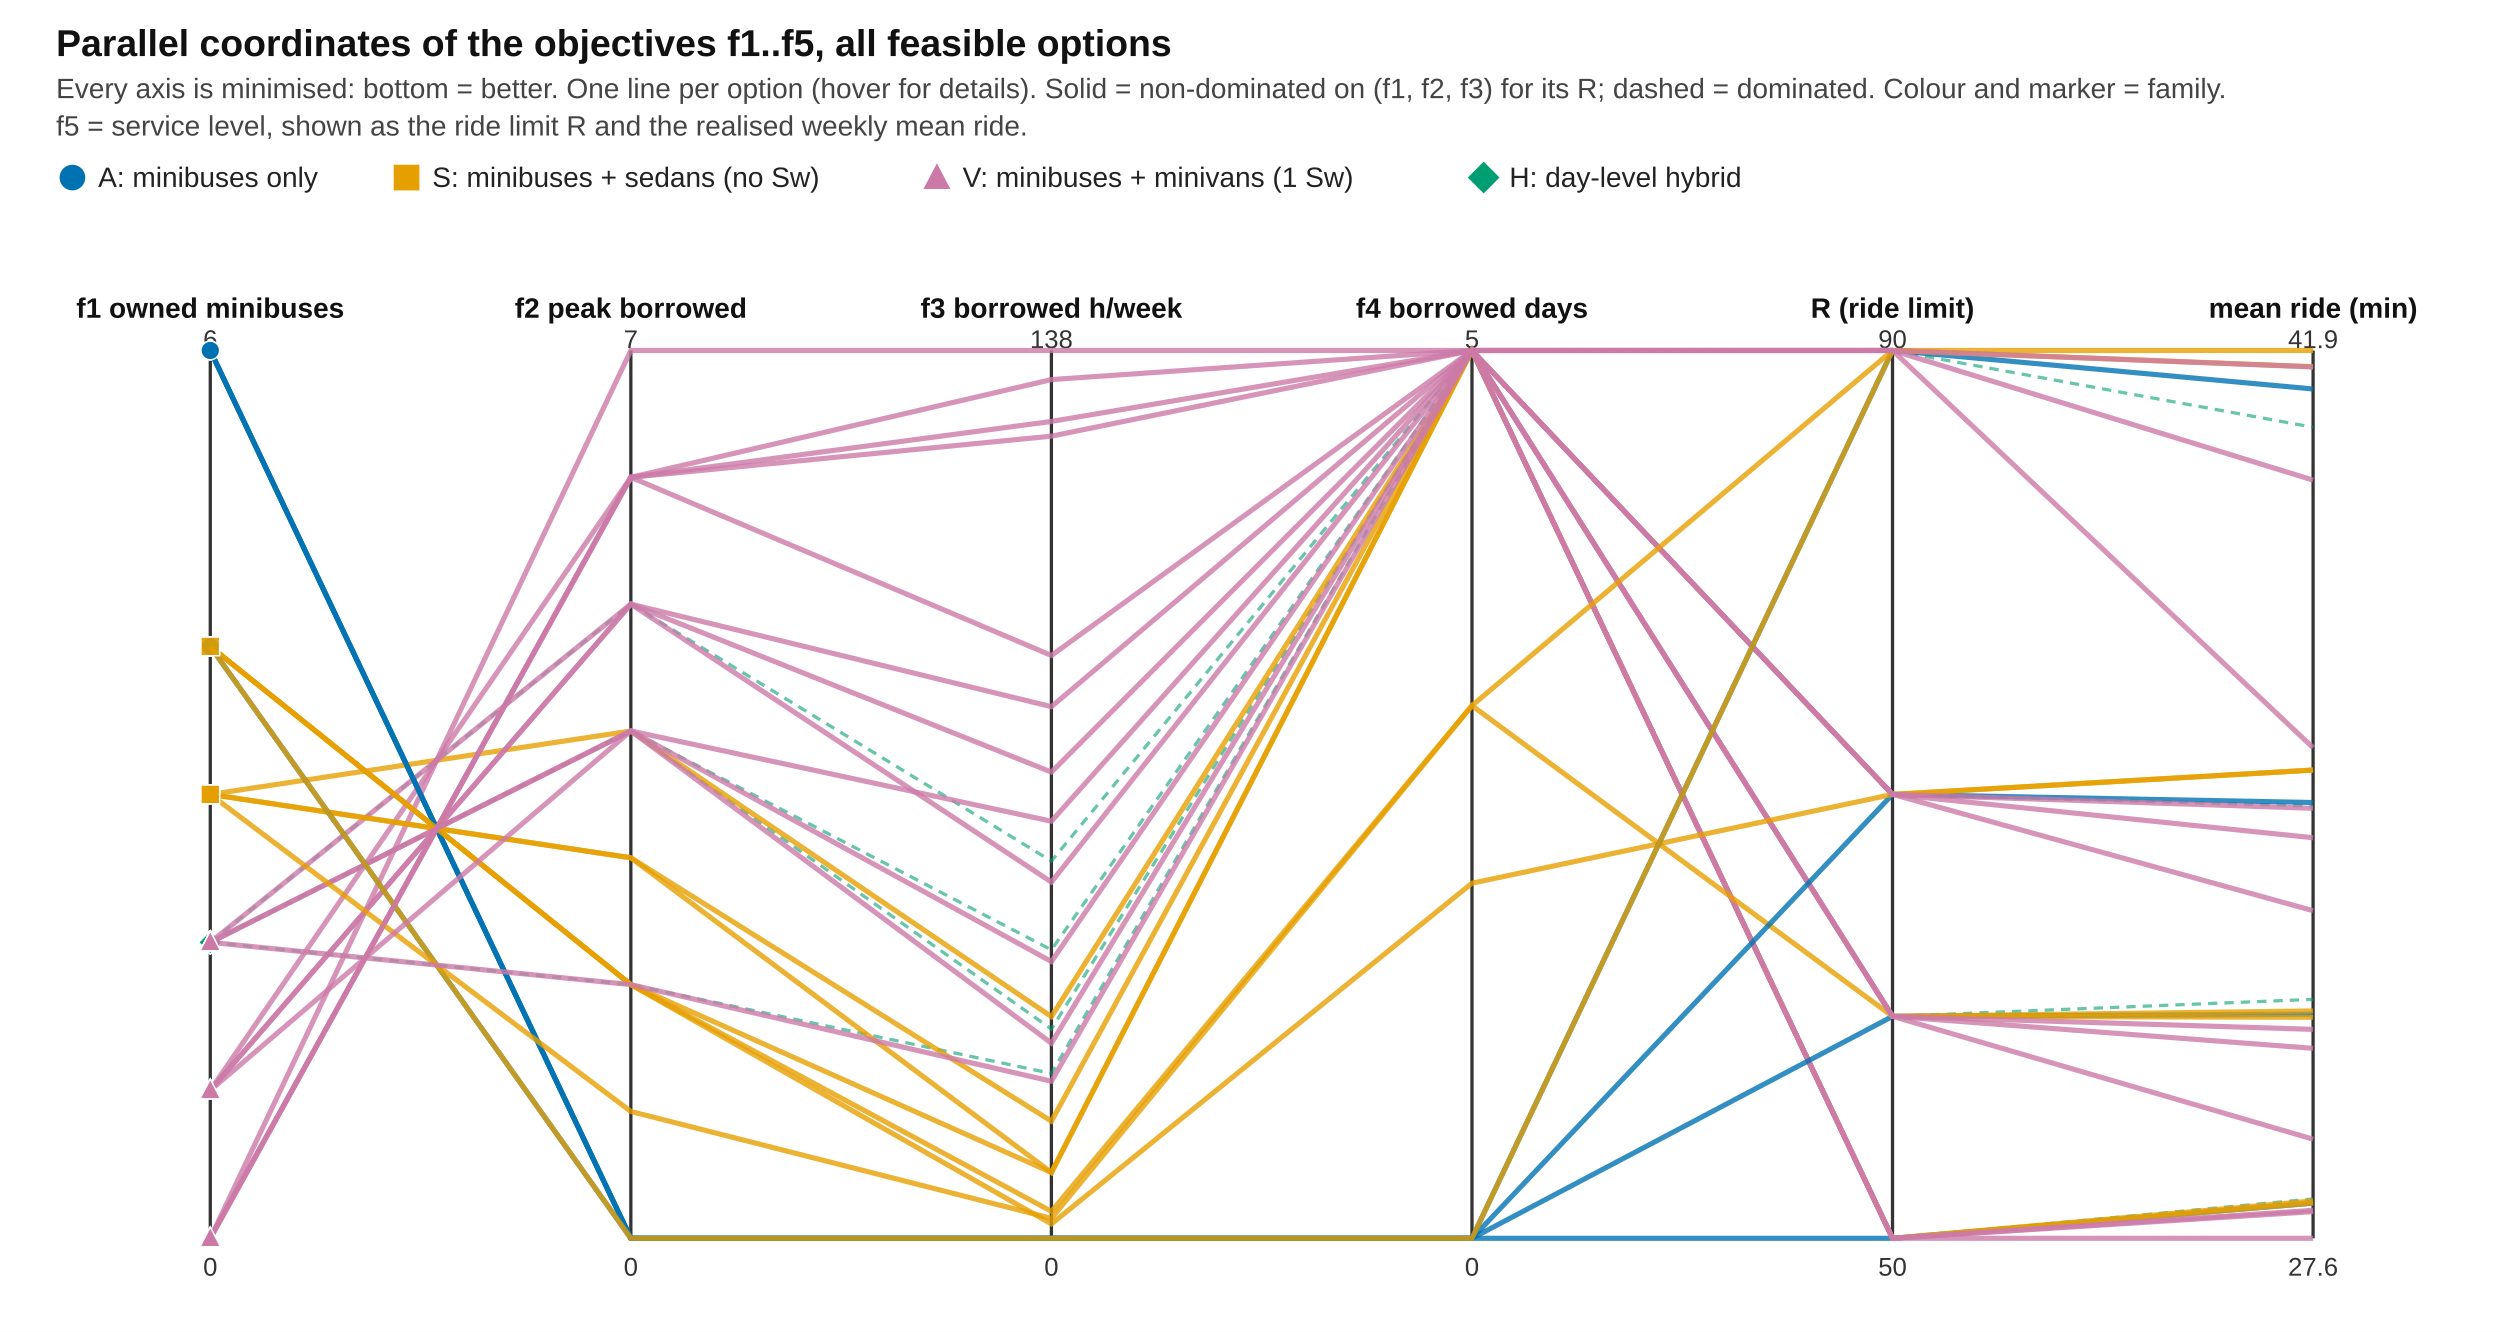
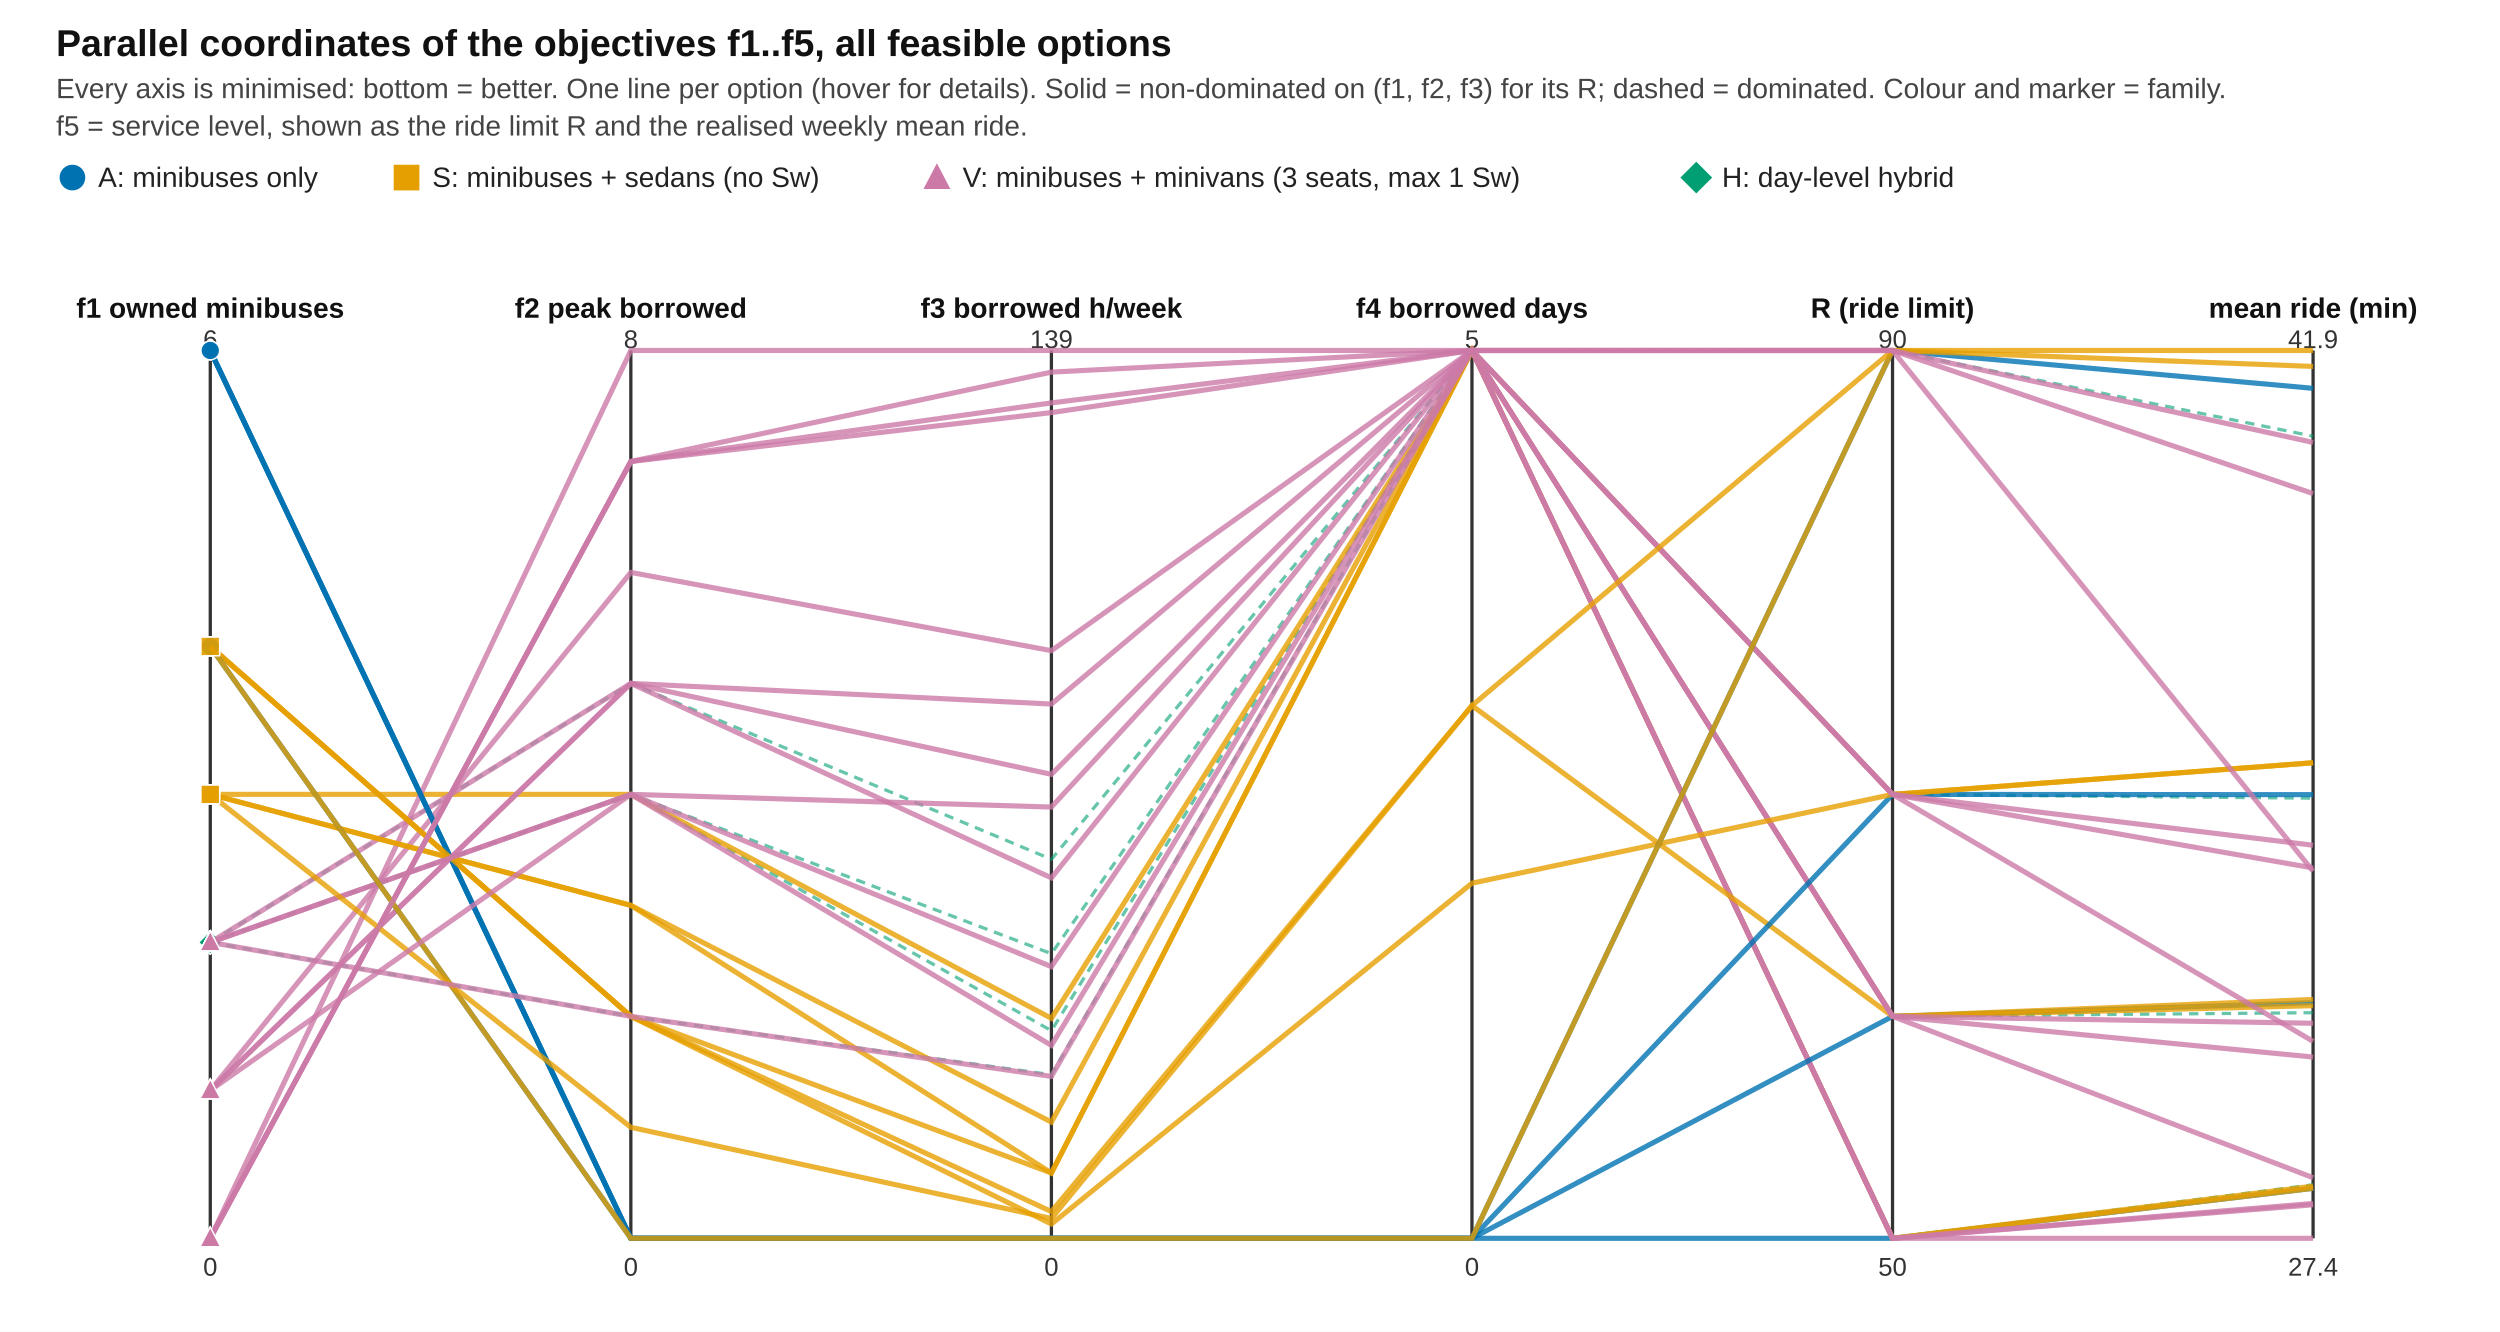
<svg xmlns="http://www.w3.org/2000/svg" viewBox="0 0 1070 570" width="1070" height="570" font-family="Arial, Helvetica, sans-serif">
  <rect width="100%" height="100%" fill="#ffffff" />
  <text x="24" y="24" font-size="16" font-weight="bold" fill="#111">Parallel coordinates of the objectives f1..f5, all feasible options</text>
  <text x="24" y="42" font-size="12" fill="#444">Every axis is minimised: bottom = better. One line per option (hover for details). Solid = non-dominated on (f1, f2, f3) for its R; dashed = dominated. Colour and marker = family.</text>
  <text x="24" y="58" font-size="12" fill="#444">f5 = service level, shown as the ride limit R and the realised weekly mean ride.</text>
  <circle cx="31" cy="76" r="6" fill="#0072B2" fill-opacity="1" stroke="#fff" stroke-width="1" />
  <text x="42" y="80" font-size="12" fill="#222">A: minibuses only</text>
  <rect x="168" y="70" width="12" height="12" fill="#E69F00" fill-opacity="1" stroke="#fff" stroke-width="1" />
  <text x="185" y="80" font-size="12" fill="#222">S: minibuses + sedans (no Sw)</text>
  <polygon points="401,68.8 394.4,81.4 407.6,81.4" fill="#CC79A7" fill-opacity="1" stroke="#fff" stroke-width="1" />
-   <text x="412" y="80" font-size="12" fill="#222">V: minibuses + minivans (1 Sw)</text>
-   <polygon points="635,68.5 642.5,76 635,83.5 627.5,76" fill="#009E73" fill-opacity="1" stroke="#fff" stroke-width="1" />
-   <text x="646" y="80" font-size="12" fill="#222">H: day-level hybrid</text>
+   <text x="412" y="80" font-size="12" fill="#222">V: minibuses + minivans (3 seats, max 1 Sw)</text>
+   <polygon points="726,68.5 733.5,76 726,83.5 718.5,76" fill="#009E73" fill-opacity="1" stroke="#fff" stroke-width="1" />
+   <text x="737" y="80" font-size="12" fill="#222">H: day-level hybrid</text>
  <line x1="90" y1="150" x2="90" y2="530" stroke="#333" stroke-width="1.4" />
  <text x="90" y="136" font-size="12" text-anchor="middle" font-weight="bold" fill="#111">f1 owned minibuses</text>
  <text x="90" y="546" font-size="11" text-anchor="middle" fill="#333">0</text>
  <text x="90" y="149" font-size="11" text-anchor="middle" fill="#333">6</text>
  <line x1="270" y1="150" x2="270" y2="530" stroke="#333" stroke-width="1.4" />
  <text x="270" y="136" font-size="12" text-anchor="middle" font-weight="bold" fill="#111">f2 peak borrowed</text>
  <text x="270" y="546" font-size="11" text-anchor="middle" fill="#333">0</text>
-   <text x="270" y="149" font-size="11" text-anchor="middle" fill="#333">7</text>
+   <text x="270" y="149" font-size="11" text-anchor="middle" fill="#333">8</text>
  <line x1="450" y1="150" x2="450" y2="530" stroke="#333" stroke-width="1.4" />
  <text x="450" y="136" font-size="12" text-anchor="middle" font-weight="bold" fill="#111">f3 borrowed h/week</text>
  <text x="450" y="546" font-size="11" text-anchor="middle" fill="#333">0</text>
-   <text x="450" y="149" font-size="11" text-anchor="middle" fill="#333">138</text>
+   <text x="450" y="149" font-size="11" text-anchor="middle" fill="#333">139</text>
  <line x1="630" y1="150" x2="630" y2="530" stroke="#333" stroke-width="1.4" />
  <text x="630" y="136" font-size="12" text-anchor="middle" font-weight="bold" fill="#111">f4 borrowed days</text>
  <text x="630" y="546" font-size="11" text-anchor="middle" fill="#333">0</text>
  <text x="630" y="149" font-size="11" text-anchor="middle" fill="#333">5</text>
  <line x1="810" y1="150" x2="810" y2="530" stroke="#333" stroke-width="1.4" />
  <text x="810" y="136" font-size="12" text-anchor="middle" font-weight="bold" fill="#111">R (ride limit)</text>
  <text x="810" y="546" font-size="11" text-anchor="middle" fill="#333">50</text>
  <text x="810" y="149" font-size="11" text-anchor="middle" fill="#333">90</text>
  <line x1="990" y1="150" x2="990" y2="530" stroke="#333" stroke-width="1.4" />
  <text x="990" y="136" font-size="12" text-anchor="middle" font-weight="bold" fill="#111">mean ride (min)</text>
-   <text x="990" y="546" font-size="11" text-anchor="middle" fill="#333">27.6</text>
+   <text x="990" y="546" font-size="11" text-anchor="middle" fill="#333">27.4</text>
  <text x="990" y="149" font-size="11" text-anchor="middle" fill="#333">41.9</text>
-   <polyline points="90,403.333 270,258.571 450,368.534 630,150 810,530 990,513.15" fill="none" stroke="#009E73" stroke-width="1.4" stroke-opacity="0.6" stroke-dasharray="4 3" />
+   <polyline points="90,403.333 270,292.5 450,367.768 630,150 810,530 990,507.075" fill="none" stroke="#009E73" stroke-width="1.4" stroke-opacity="0.6" stroke-dasharray="4 3" />
  <polygon points="90,398.333 95,403.333 90,408.333 85,403.333" fill="#009E73" fill-opacity="0.9" stroke="#fff" stroke-width="0.6" />
-   <polyline points="90,403.333 270,312.857 450,406.534 630,150 810,435 990,427.724" fill="none" stroke="#009E73" stroke-width="1.4" stroke-opacity="0.6" stroke-dasharray="4 3" />
+   <polyline points="90,403.333 270,340 450,408.167 630,150 810,435 990,433.437" fill="none" stroke="#009E73" stroke-width="1.4" stroke-opacity="0.6" stroke-dasharray="4 3" />
  <polygon points="90,398.333 95,403.333 90,408.333 85,403.333" fill="#009E73" fill-opacity="0.9" stroke="#fff" stroke-width="0.6" />
-   <polyline points="90,403.333 270,312.857 450,440.445 630,150 810,340 990,345.008" fill="none" stroke="#009E73" stroke-width="1.4" stroke-opacity="0.6" stroke-dasharray="4 3" />
+   <polyline points="90,403.333 270,340 450,441.133 630,150 810,340 990,341.621" fill="none" stroke="#009E73" stroke-width="1.4" stroke-opacity="0.6" stroke-dasharray="4 3" />
  <polygon points="90,398.333 95,403.333 90,408.333 85,403.333" fill="#009E73" fill-opacity="0.9" stroke="#fff" stroke-width="0.6" />
-   <polyline points="90,403.333 270,421.429 450,459.422 630,150 810,150 990,182.874" fill="none" stroke="#009E73" stroke-width="1.4" stroke-opacity="0.6" stroke-dasharray="4 3" />
+   <polyline points="90,403.333 270,435 450,459.964 630,150 810,150 990,186.703" fill="none" stroke="#009E73" stroke-width="1.4" stroke-opacity="0.6" stroke-dasharray="4 3" />
  <polygon points="90,398.333 95,403.333 90,408.333 85,403.333" fill="#009E73" fill-opacity="0.9" stroke="#fff" stroke-width="0.6" />
-   <polyline points="90,150 270,530 450,530 630,530 810,530 990,514.918" fill="none" stroke="#0072B2" stroke-width="2.2" stroke-opacity="0.8" stroke-dasharray="none" />
+   <polyline points="90,150 270,530 450,530 630,530 810,530 990,508.58" fill="none" stroke="#0072B2" stroke-width="2.2" stroke-opacity="0.8" stroke-dasharray="none" />
  <circle cx="90" cy="150" r="4" fill="#0072B2" fill-opacity="0.9" stroke="#fff" stroke-width="0.6" />
-   <polyline points="90,340 270,312.857 450,435.115 630,150 810,530 990,513.975" fill="none" stroke="#E69F00" stroke-width="2.2" stroke-opacity="0.8" stroke-dasharray="none" />
+   <polyline points="90,340 270,340 450,435.844 630,150 810,530 990,507.654" fill="none" stroke="#E69F00" stroke-width="2.2" stroke-opacity="0.8" stroke-dasharray="none" />
  <rect x="86" y="336" width="8" height="8" fill="#E69F00" fill-opacity="0.9" stroke="#fff" stroke-width="0.6" />
-   <polyline points="90,276.667 270,421.429 450,501.833 630,150 810,530 990,514.918" fill="none" stroke="#E69F00" stroke-width="2.2" stroke-opacity="0.8" stroke-dasharray="none" />
+   <polyline points="90,276.667 270,435 450,502.049 630,150 810,530 990,508.58" fill="none" stroke="#E69F00" stroke-width="2.2" stroke-opacity="0.8" stroke-dasharray="none" />
  <rect x="86" y="272.667" width="8" height="8" fill="#E69F00" fill-opacity="0.9" stroke="#fff" stroke-width="0.6" />
  <polyline points="90,530 270,150 450,150 630,150 810,530 990,530" fill="none" stroke="#CC79A7" stroke-width="2.2" stroke-opacity="0.8" stroke-dasharray="none" />
  <polygon points="90,525.2 85.6,533.6 94.4,533.6" fill="#CC79A7" fill-opacity="0.9" stroke="#fff" stroke-width="0.6" />
-   <polyline points="90,466.667 270,204.286 450,280.542 630,150 810,530 990,518.571" fill="none" stroke="#CC79A7" stroke-width="2.2" stroke-opacity="0.8" stroke-dasharray="none" />
+   <polyline points="90,466.667 270,245 450,278.491 630,150 810,530 990,515.064" fill="none" stroke="#CC79A7" stroke-width="2.2" stroke-opacity="0.8" stroke-dasharray="none" />
  <polygon points="90,461.867 85.6,470.267 94.4,470.267" fill="#CC79A7" fill-opacity="0.9" stroke="#fff" stroke-width="0.6" />
-   <polyline points="90,403.333 270,258.571 450,377.541 630,150 810,530 990,517.981" fill="none" stroke="#CC79A7" stroke-width="2.2" stroke-opacity="0.8" stroke-dasharray="none" />
+   <polyline points="90,403.333 270,292.5 450,375.748 630,150 810,530 990,515.643" fill="none" stroke="#CC79A7" stroke-width="2.2" stroke-opacity="0.8" stroke-dasharray="none" />
  <polygon points="90,398.533 85.6,406.933 94.4,406.933" fill="#CC79A7" fill-opacity="0.9" stroke="#fff" stroke-width="0.6" />
-   <polyline points="90,150 270,530 450,530 630,530 810,435 990,434.087" fill="none" stroke="#0072B2" stroke-width="2.2" stroke-opacity="0.8" stroke-dasharray="none" />
+   <polyline points="90,150 270,530 450,530 630,530 810,435 990,429.153" fill="none" stroke="#0072B2" stroke-width="2.2" stroke-opacity="0.8" stroke-dasharray="none" />
  <circle cx="90" cy="150" r="4" fill="#0072B2" fill-opacity="0.9" stroke="#fff" stroke-width="0.6" />
-   <polyline points="90,340 270,367.143 450,479.869 630,150 810,435 990,435.383" fill="none" stroke="#E69F00" stroke-width="2.2" stroke-opacity="0.8" stroke-dasharray="none" />
+   <polyline points="90,340 270,387.5 450,480.254 630,150 810,435 990,430.427" fill="none" stroke="#E69F00" stroke-width="2.2" stroke-opacity="0.8" stroke-dasharray="none" />
  <rect x="86" y="336" width="8" height="8" fill="#E69F00" fill-opacity="0.9" stroke="#fff" stroke-width="0.6" />
-   <polyline points="90,276.667 270,421.429 450,518.467 630,302 810,435 990,432.673" fill="none" stroke="#E69F00" stroke-width="2.2" stroke-opacity="0.8" stroke-dasharray="none" />
+   <polyline points="90,276.667 270,435 450,518.555 630,302 810,435 990,427.764" fill="none" stroke="#E69F00" stroke-width="2.2" stroke-opacity="0.8" stroke-dasharray="none" />
  <rect x="86" y="272.667" width="8" height="8" fill="#E69F00" fill-opacity="0.9" stroke="#fff" stroke-width="0.6" />
-   <polyline points="90,530 270,204.286 450,162.452 630,150 810,435 990,487.581" fill="none" stroke="#CC79A7" stroke-width="2.2" stroke-opacity="0.8" stroke-dasharray="none" />
+   <polyline points="90,530 270,197.5 450,159.256 630,150 810,435 990,504.065" fill="none" stroke="#CC79A7" stroke-width="2.2" stroke-opacity="0.8" stroke-dasharray="none" />
  <polygon points="90,525.2 85.6,533.6 94.4,533.6" fill="#CC79A7" fill-opacity="0.9" stroke="#fff" stroke-width="0.6" />
-   <polyline points="90,466.667 270,258.571 450,302.459 630,150 810,435 990,448.698" fill="none" stroke="#CC79A7" stroke-width="2.2" stroke-opacity="0.8" stroke-dasharray="none" />
+   <polyline points="90,466.667 270,292.5 450,301.334 630,150 810,435 990,452.425" fill="none" stroke="#CC79A7" stroke-width="2.2" stroke-opacity="0.8" stroke-dasharray="none" />
  <polygon points="90,461.867 85.6,470.267 94.4,470.267" fill="#CC79A7" fill-opacity="0.9" stroke="#fff" stroke-width="0.6" />
-   <polyline points="90,403.333 270,312.857 450,411.543 630,150 810,435 990,440.567" fill="none" stroke="#CC79A7" stroke-width="2.2" stroke-opacity="0.8" stroke-dasharray="none" />
+   <polyline points="90,403.333 270,340 450,413.729 630,150 810,435 990,437.952" fill="none" stroke="#CC79A7" stroke-width="2.2" stroke-opacity="0.8" stroke-dasharray="none" />
  <polygon points="90,398.533 85.6,406.933 94.4,406.933" fill="#CC79A7" fill-opacity="0.9" stroke="#fff" stroke-width="0.6" />
-   <polyline points="90,150 270,530 450,530 630,530 810,340 990,343.476" fill="none" stroke="#0072B2" stroke-width="2.2" stroke-opacity="0.8" stroke-dasharray="none" />
+   <polyline points="90,150 270,530 450,530 630,530 810,340 990,340.116" fill="none" stroke="#0072B2" stroke-width="2.2" stroke-opacity="0.8" stroke-dasharray="none" />
  <circle cx="90" cy="150" r="4" fill="#0072B2" fill-opacity="0.9" stroke="#fff" stroke-width="0.6" />
-   <polyline points="90,340 270,367.143 450,501.833 630,150 810,340 990,329.572" fill="none" stroke="#E69F00" stroke-width="2.2" stroke-opacity="0.8" stroke-dasharray="none" />
+   <polyline points="90,340 270,387.5 450,502.049 630,150 810,340 990,326.453" fill="none" stroke="#E69F00" stroke-width="2.2" stroke-opacity="0.8" stroke-dasharray="none" />
  <rect x="86" y="336" width="8" height="8" fill="#E69F00" fill-opacity="0.9" stroke="#fff" stroke-width="0.6" />
-   <polyline points="90,276.667 270,421.429 450,523.843 630,378 810,340 990,329.572" fill="none" stroke="#E69F00" stroke-width="2.2" stroke-opacity="0.8" stroke-dasharray="none" />
+   <polyline points="90,276.667 270,435 450,523.89 630,378 810,340 990,326.453" fill="none" stroke="#E69F00" stroke-width="2.2" stroke-opacity="0.8" stroke-dasharray="none" />
  <rect x="86" y="272.667" width="8" height="8" fill="#E69F00" fill-opacity="0.9" stroke="#fff" stroke-width="0.6" />
-   <polyline points="90,530 270,204.286 450,180.372 630,150 810,340 990,389.783" fill="none" stroke="#CC79A7" stroke-width="2.2" stroke-opacity="0.8" stroke-dasharray="none" />
+   <polyline points="90,530 270,197.5 450,172.433 630,150 810,340 990,445.71" fill="none" stroke="#CC79A7" stroke-width="2.2" stroke-opacity="0.8" stroke-dasharray="none" />
  <polygon points="90,525.2 85.6,533.6 94.4,533.6" fill="#CC79A7" fill-opacity="0.9" stroke="#fff" stroke-width="0.6" />
-   <polyline points="90,466.667 270,258.571 450,330.443 630,150 810,340 990,358.558" fill="none" stroke="#CC79A7" stroke-width="2.2" stroke-opacity="0.8" stroke-dasharray="none" />
+   <polyline points="90,466.667 270,292.5 450,331.428 630,150 810,340 990,371.493" fill="none" stroke="#CC79A7" stroke-width="2.2" stroke-opacity="0.8" stroke-dasharray="none" />
  <polygon points="90,461.867 85.6,470.267 94.4,470.267" fill="#CC79A7" fill-opacity="0.9" stroke="#fff" stroke-width="0.6" />
-   <polyline points="90,403.333 270,312.857 450,446.464 630,150 810,340 990,345.95" fill="none" stroke="#CC79A7" stroke-width="2.2" stroke-opacity="0.8" stroke-dasharray="none" />
+   <polyline points="90,403.333 270,340 450,447.425 630,150 810,340 990,361.767" fill="none" stroke="#CC79A7" stroke-width="2.2" stroke-opacity="0.8" stroke-dasharray="none" />
  <polygon points="90,398.533 85.6,406.933 94.4,406.933" fill="#CC79A7" fill-opacity="0.9" stroke="#fff" stroke-width="0.6" />
-   <polyline points="90,276.667 270,530 450,530 630,530 810,150 990,166.496" fill="none" stroke="#0072B2" stroke-width="2.2" stroke-opacity="0.8" stroke-dasharray="none" />
+   <polyline points="90,276.667 270,530 450,530 630,530 810,150 990,166.21" fill="none" stroke="#0072B2" stroke-width="2.2" stroke-opacity="0.8" stroke-dasharray="none" />
  <circle cx="90" cy="276.667" r="4" fill="#0072B2" fill-opacity="0.9" stroke="#fff" stroke-width="0.6" />
-   <polyline points="90,340 270,475.714 450,521.453 630,302 810,150 990,150" fill="none" stroke="#E69F00" stroke-width="2.2" stroke-opacity="0.8" stroke-dasharray="none" />
+   <polyline points="90,340 270,482.5 450,521.519 630,302 810,150 990,150" fill="none" stroke="#E69F00" stroke-width="2.2" stroke-opacity="0.8" stroke-dasharray="none" />
  <rect x="86" y="336" width="8" height="8" fill="#E69F00" fill-opacity="0.9" stroke="#fff" stroke-width="0.6" />
-   <polyline points="90,276.667 270,530 450,530 630,530 810,150 990,156.952" fill="none" stroke="#E69F00" stroke-width="2.2" stroke-opacity="0.8" stroke-dasharray="none" />
+   <polyline points="90,276.667 270,530 450,530 630,530 810,150 990,156.831" fill="none" stroke="#E69F00" stroke-width="2.2" stroke-opacity="0.8" stroke-dasharray="none" />
  <rect x="86" y="272.667" width="8" height="8" fill="#E69F00" fill-opacity="0.9" stroke="#fff" stroke-width="0.6" />
-   <polyline points="90,530 270,204.286 450,186.667 630,150 810,150 990,320.028" fill="none" stroke="#CC79A7" stroke-width="2.2" stroke-opacity="0.8" stroke-dasharray="none" />
+   <polyline points="90,530 270,197.5 450,176.583 630,150 810,150 990,372.882" fill="none" stroke="#CC79A7" stroke-width="2.2" stroke-opacity="0.8" stroke-dasharray="none" />
  <polygon points="90,525.2 85.6,533.6 94.4,533.6" fill="#CC79A7" fill-opacity="0.9" stroke="#fff" stroke-width="0.6" />
-   <polyline points="90,466.667 270,312.857 450,351.487 630,150 810,150 990,205.498" fill="none" stroke="#CC79A7" stroke-width="2.2" stroke-opacity="0.8" stroke-dasharray="none" />
+   <polyline points="90,466.667 270,340 450,345.426 630,150 810,150 990,211.249" fill="none" stroke="#CC79A7" stroke-width="2.2" stroke-opacity="0.8" stroke-dasharray="none" />
  <polygon points="90,461.867 85.6,470.267 94.4,470.267" fill="#CC79A7" fill-opacity="0.9" stroke="#fff" stroke-width="0.6" />
-   <polyline points="90,403.333 270,421.429 450,462.776 630,150 810,150 990,157.07" fill="none" stroke="#CC79A7" stroke-width="2.2" stroke-opacity="0.8" stroke-dasharray="none" />
+   <polyline points="90,403.333 270,435 450,460.694 630,150 810,150 990,189.366" fill="none" stroke="#CC79A7" stroke-width="2.2" stroke-opacity="0.8" stroke-dasharray="none" />
  <polygon points="90,398.533 85.6,406.933 94.4,406.933" fill="#CC79A7" fill-opacity="0.9" stroke="#fff" stroke-width="0.6" />
</svg>
